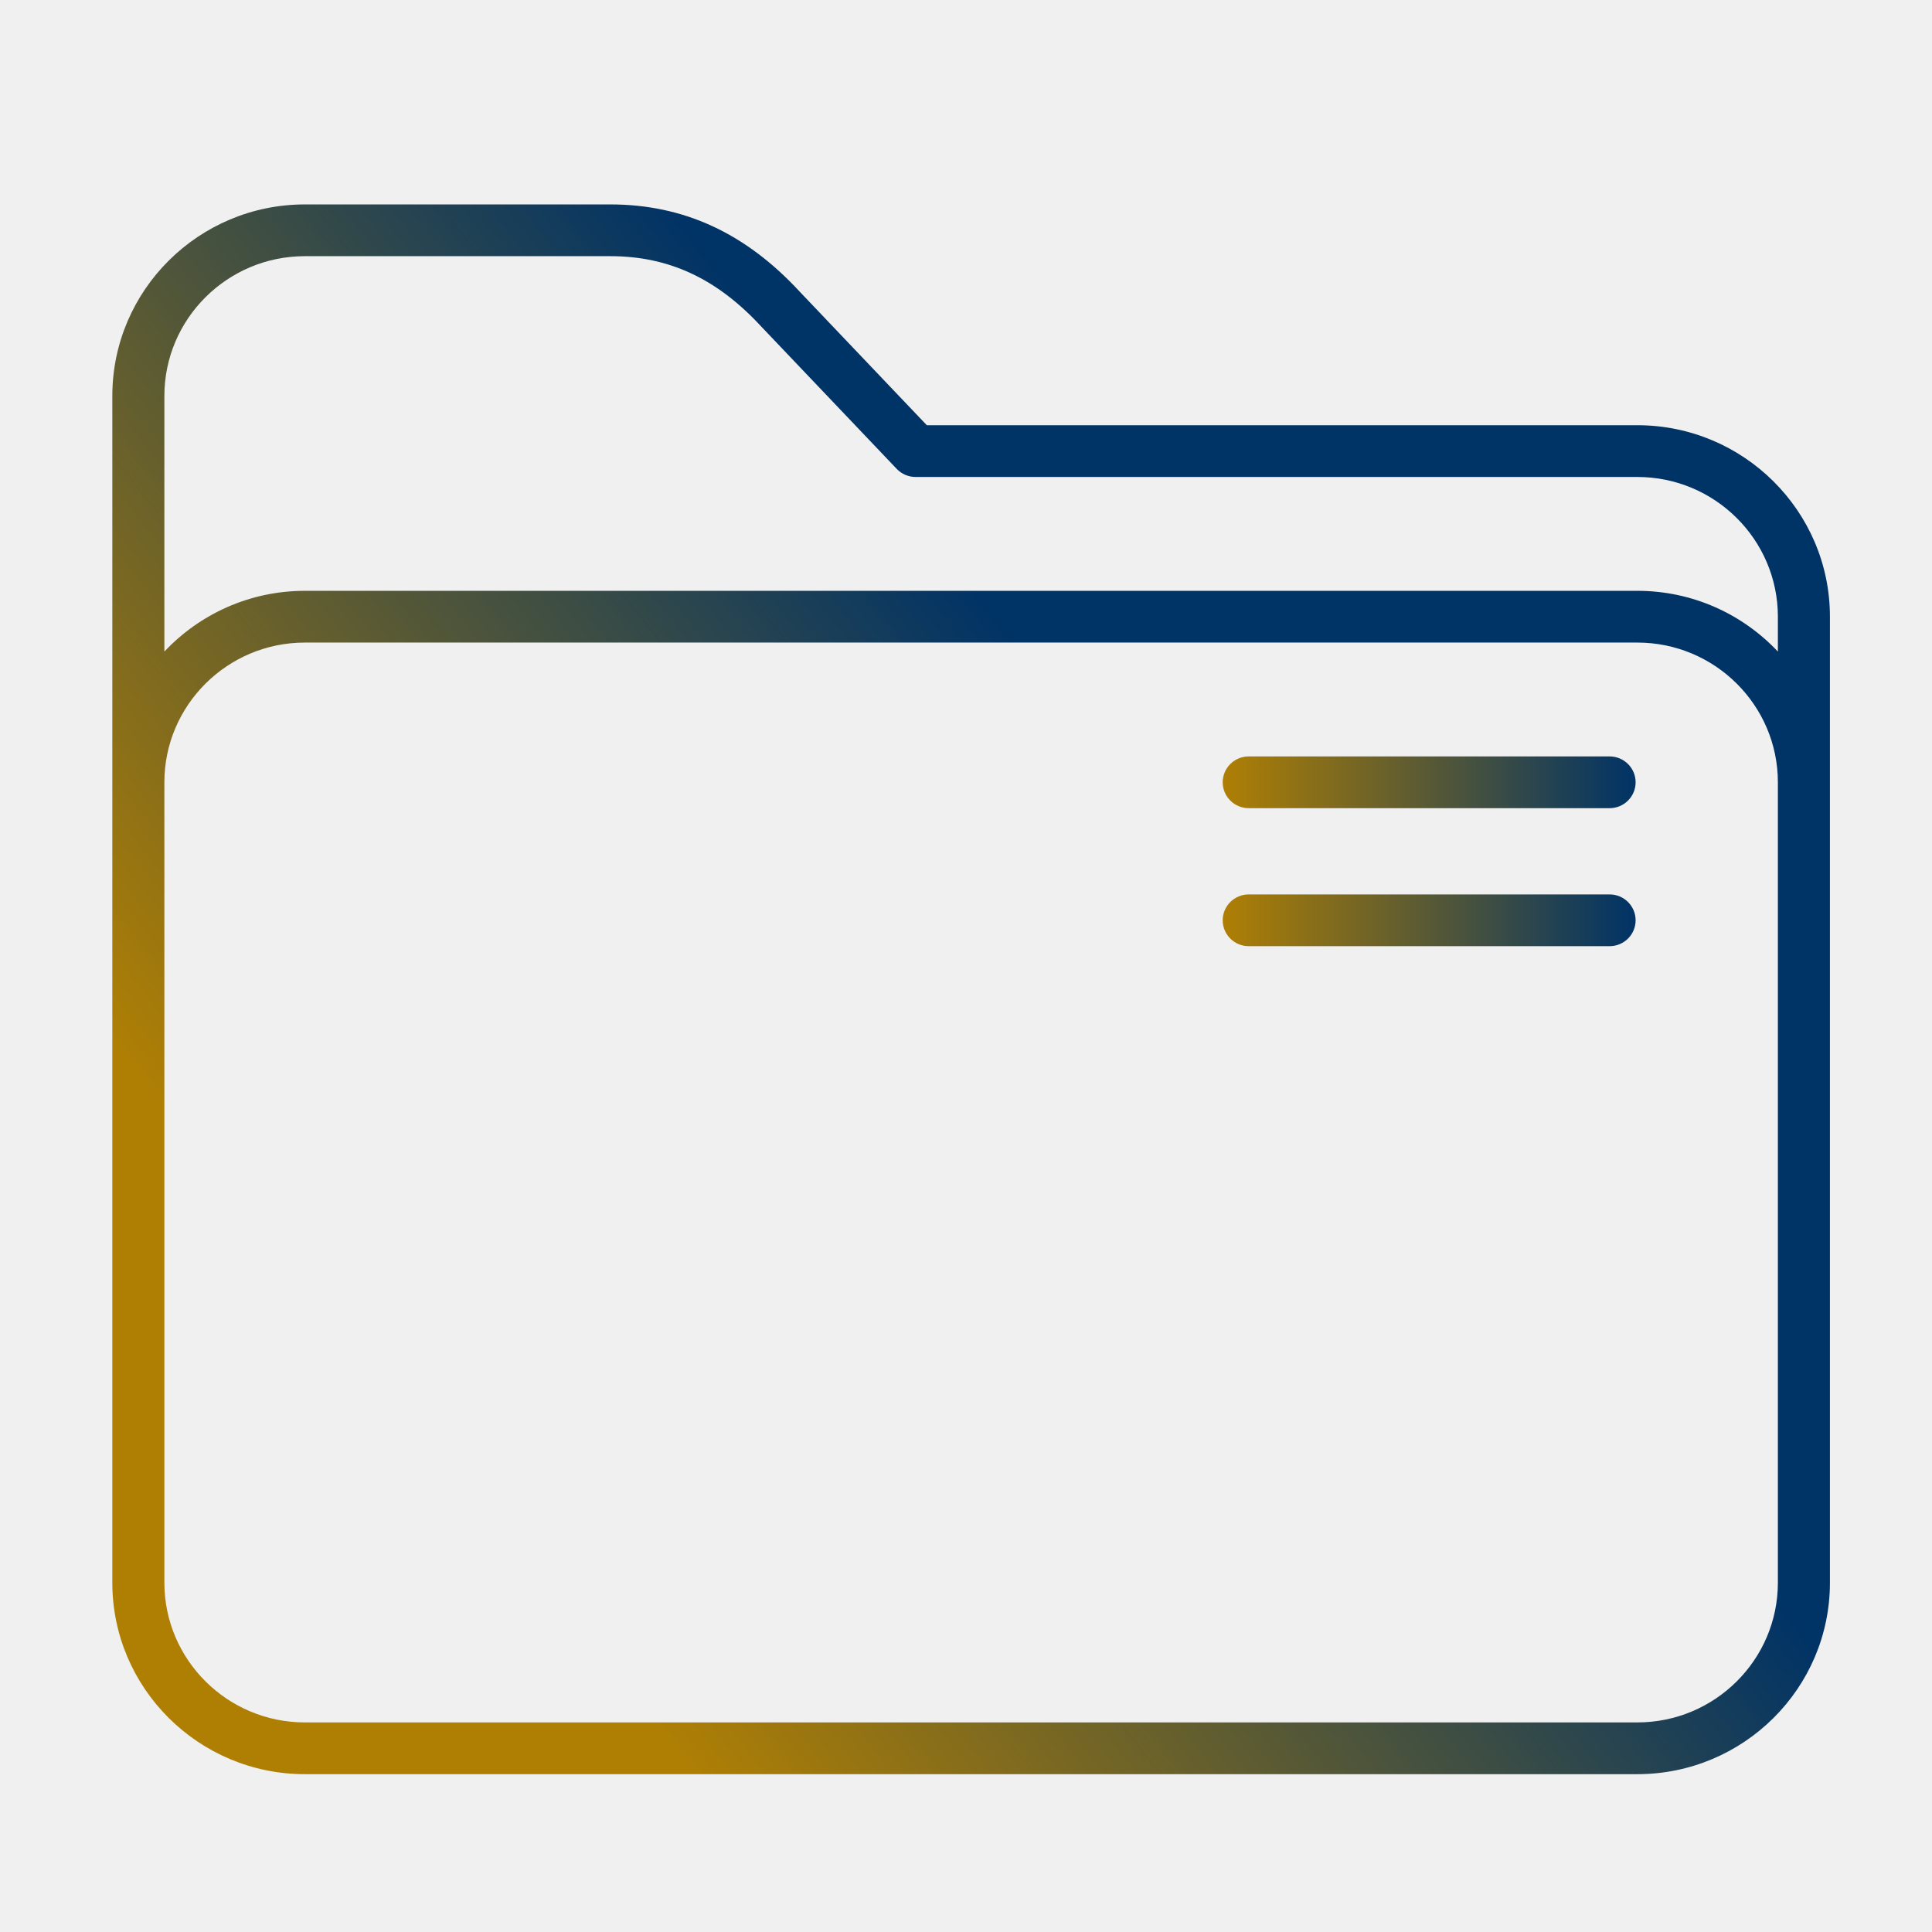
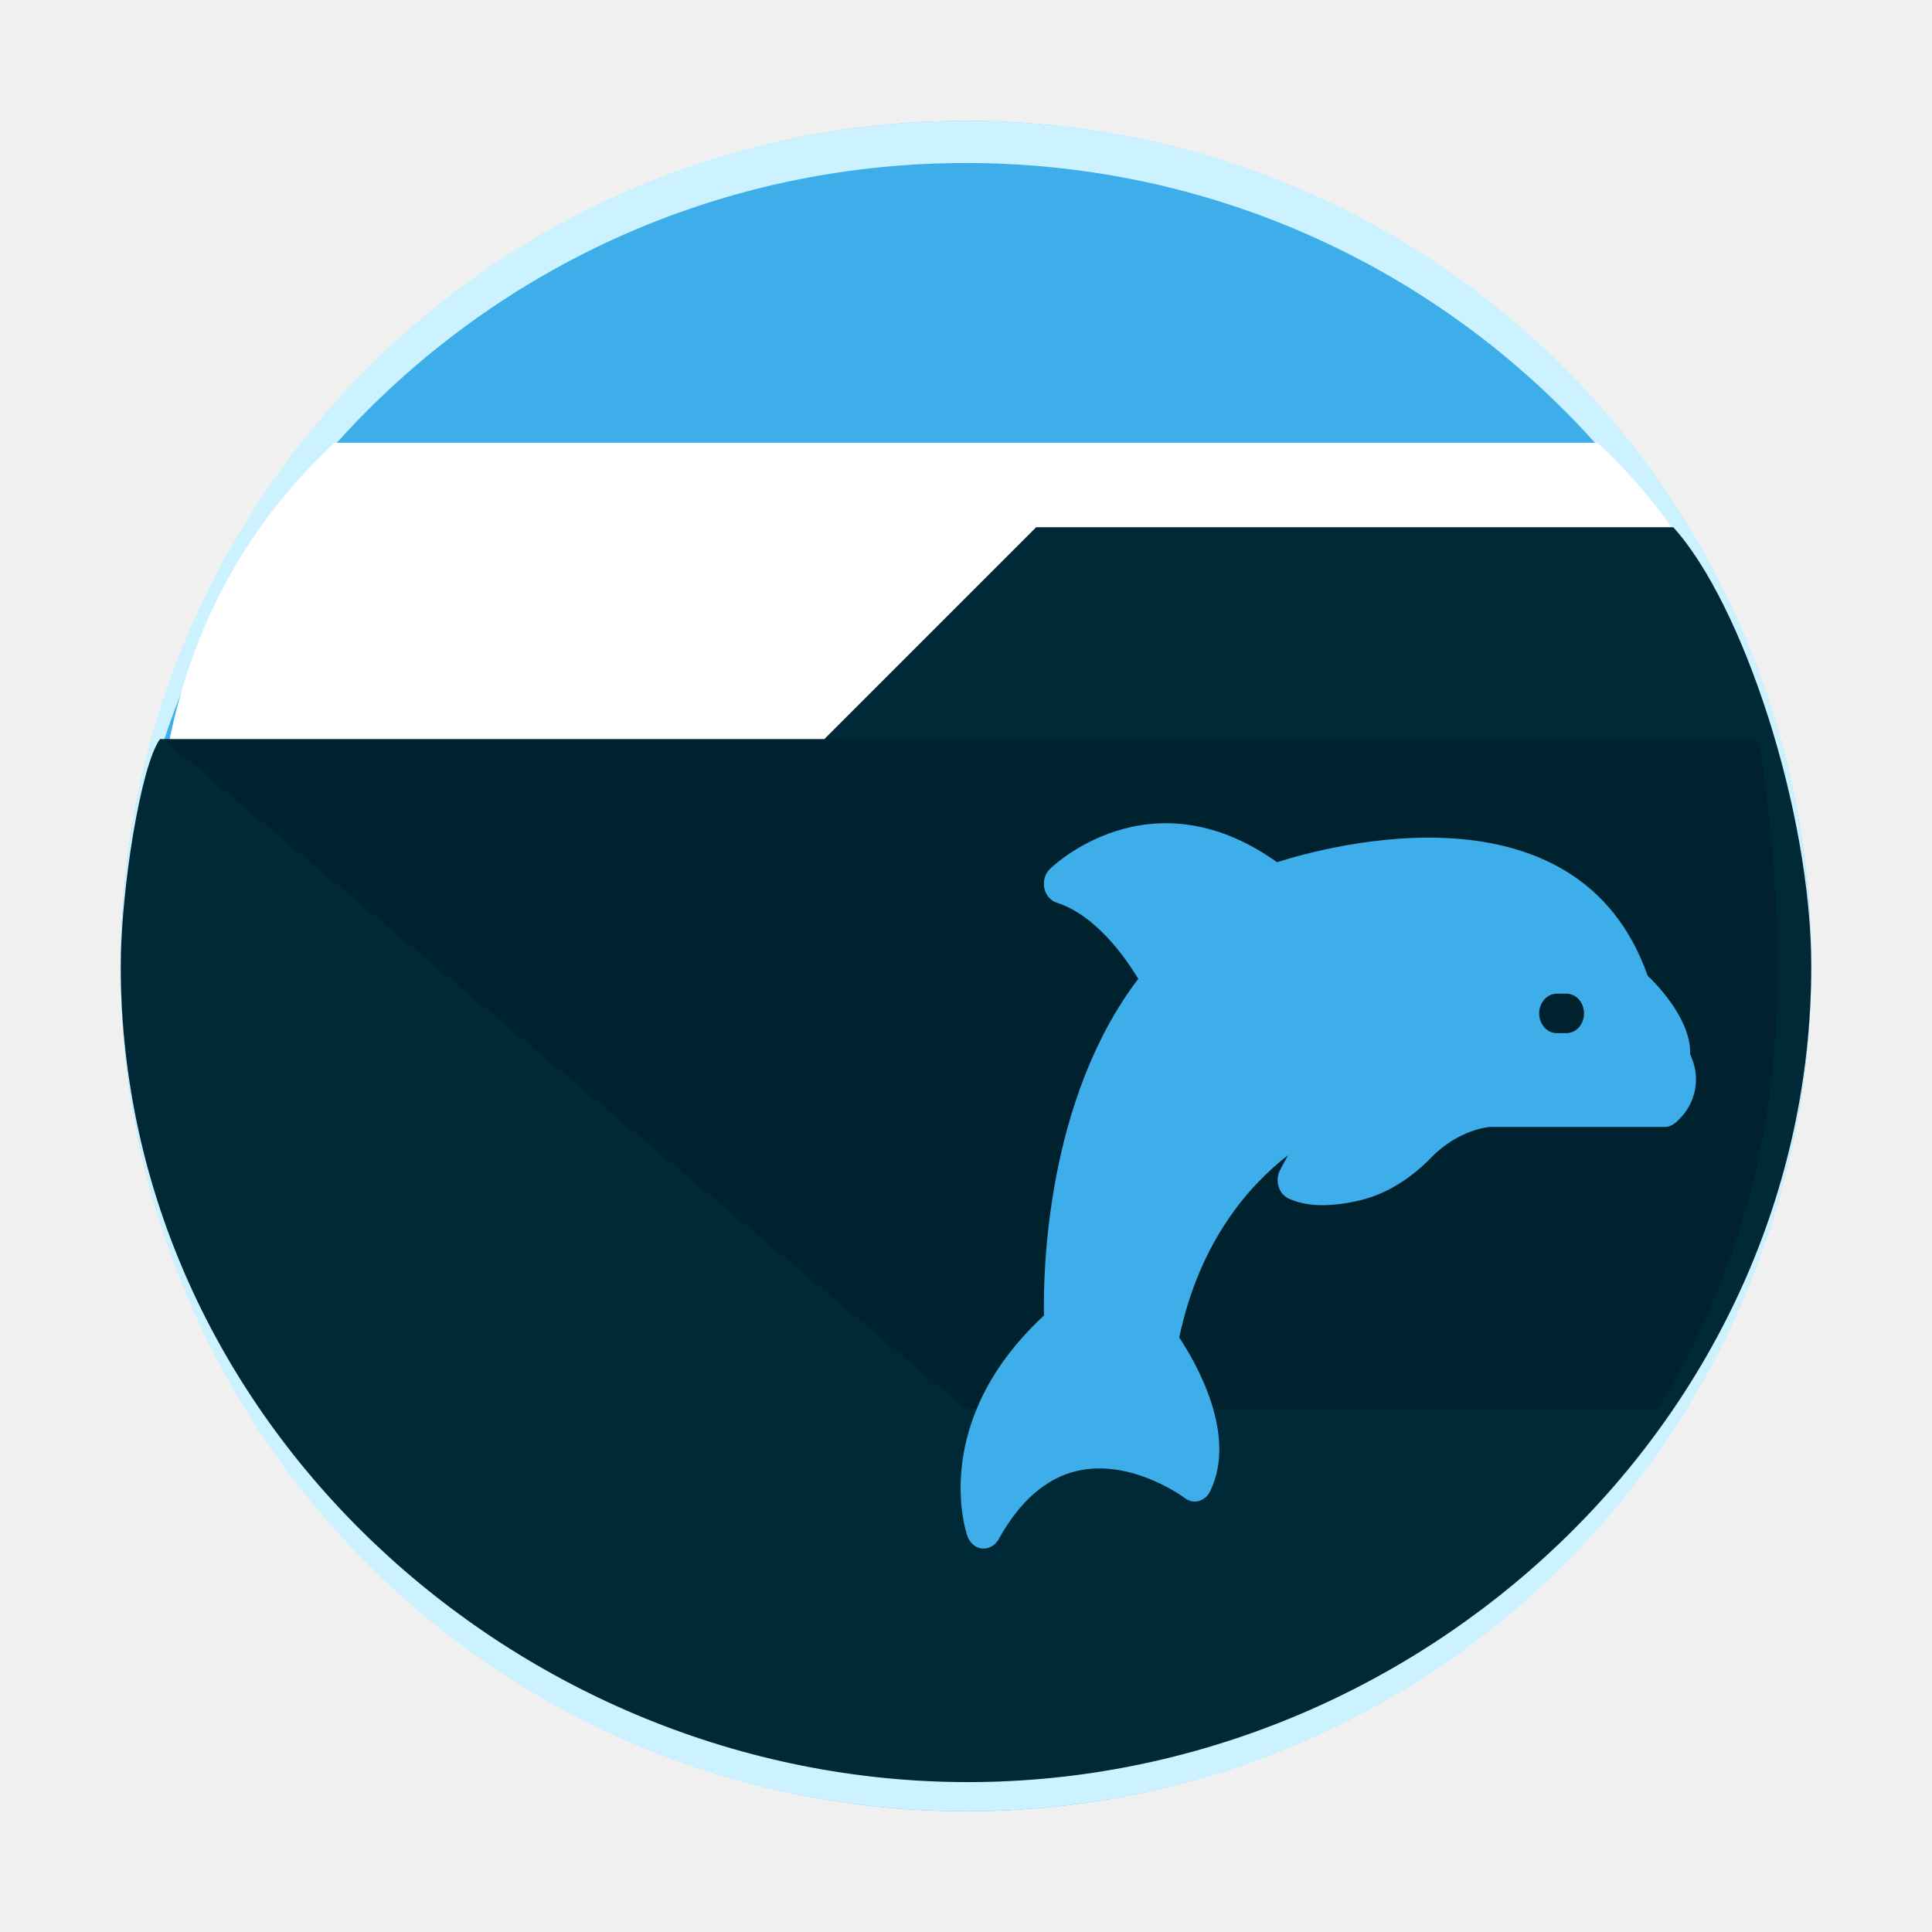
- <svg xmlns="http://www.w3.org/2000/svg" xmlns:xlink="http://www.w3.org/1999/xlink" width="64" version="1.1" height="64" id="svg2">
-   <defs id="defs5455">
-     <linearGradient id="linearGradient897">
-       <stop style="stop-color:#af7f04;stop-opacity:1" offset="0" id="stop893" />
-       <stop style="stop-color:#003366;stop-opacity:1" offset="1" id="stop895" />
+ <svg xmlns="http://www.w3.org/2000/svg" xmlns:xlink="http://www.w3.org/1999/xlink" width="48" height="48" viewBox="0 0 48 48" id="svg8694" version="1.1">
+   <style id="current-color-scheme" type="text/css">.ColorScheme-Highlight { color:#3daee9; }
+ </style>
+   <defs id="defs8696">
+     <linearGradient gradientTransform="matrix(1.049963,0,0,1.049904,-452.985,510.4244)" gradientUnits="userSpaceOnUse" x2="426.695" y2="499.921" y1="547.675" id="a-6" x1="389.32">
+       <stop stop-color="#18222a" style="stop-color:#1e2b35;stop-opacity:1" id="stop216" />
+       <stop stop-color="#566069" offset="1" style="stop-color:#6d7983;stop-opacity:1" id="stop218" />
    </linearGradient>
-     <linearGradient id="linearGradient4274">
-       <stop id="stop4276" offset="0" style="stop-color:#ffffff;stop-opacity:1;" />
-       <stop id="stop4278" offset="1" style="stop-color:#ffffff;stop-opacity:0.488" />
+     <linearGradient xlink:href="#linearGradient4393" id="linearGradient668" gradientUnits="userSpaceOnUse" gradientTransform="matrix(2.583334,0,0,2.052074,4.000029,-1086.11)" x1="5.419" y1="1037.717" x2="12.387" y2="1057.697" />
+     <linearGradient id="linearGradient4393">
+       <stop style="stop-color:#000000;stop-opacity:1;" offset="0" id="stop4395" />
+       <stop style="stop-color:#000000;stop-opacity:1;" offset="1" id="stop4397" />
    </linearGradient>
-     <linearGradient gradientUnits="userSpaceOnUse" x2="0" y2="509.8" y1="543.8" id="a">
-       <stop id="stop4154" stop-color="#2f74c8" />
-       <stop id="stop4156" stop-color="#4699d7" offset="1" />
-     </linearGradient>
-     <linearGradient gradientUnits="userSpaceOnUse" x2="428.57" y2="531.8" x1="414.57" y1="517.8" id="b">
-       <stop id="stop4159" stop-color="#383e51" />
-       <stop id="stop4161" stop-opacity="0" stop-color="#655c6f" offset="1" />
-     </linearGradient>
-     <linearGradient gradientUnits="userSpaceOnUse" x2="0" y2="508.8" y1="519.8" id="c">
-       <stop id="stop4164" stop-opacity="0" stop-color="#60a5e7" />
-       <stop id="stop4166" stop-opacity=".258" stop-color="#a6f3fb" offset="1" />
-     </linearGradient>
-     <linearGradient gradientTransform="translate(-390.5714,-497.798)" xlink:href="#linearGradient4274" id="linearGradient4272-3" x1="390.571" y1="498.298" x2="442.571" y2="498.298" gradientUnits="userSpaceOnUse" />
-     <linearGradient gradientTransform="translate(-390.5714,-501.798)" xlink:href="#linearGradient4274" id="linearGradient4272-1" x1="390.571" y1="498.298" x2="442.571" y2="498.298" gradientUnits="userSpaceOnUse" />
-     <linearGradient gradientTransform="translate(-6,-14)" xlink:href="#linearGradient4274" id="linearGradient4272-36" x1="390.571" y1="498.298" x2="442.571" y2="498.298" gradientUnits="userSpaceOnUse" />
-     <linearGradient gradientUnits="userSpaceOnUse" x2="383.771" y2="502.053" y1="542.053" id="a-2" x1="383.771">
-       <stop id="stop4304" stop-color="#197cf1" />
-       <stop id="stop4306" stop-color="#20bcfa" offset="1" />
-     </linearGradient>
-     <linearGradient gradientUnits="userSpaceOnUse" x2="39.28" y2="36.633" x1="22.285" y1="18.71" id="b-9">
-       <stop id="stop4309" stop-color="#292c2f" />
-       <stop id="stop4311" stop-opacity="0" stop-color="#292c2f" offset="1" />
-     </linearGradient>
-     <linearGradient gradientTransform="translate(-386.7285,506.2126)" gradientUnits="userSpaceOnUse" x2="419.974" y2="539.825" x1="406.501" y1="527.014" id="c-1">
-       <stop id="stop17" stop-color="#292c2f" />
-       <stop id="stop19" stop-opacity="0" offset="1" />
-     </linearGradient>
-     <linearGradient gradientUnits="userSpaceOnUse" x2="0" y2="14" y1="34" id="b-8" gradientTransform="translate(-2.158451,1006.013)">
-       <stop style="stop-color:#bfc9c9;stop-opacity:1" id="stop12" stop-color="#536161" />
-       <stop style="stop-color:#fafafa;stop-opacity:1" id="stop14" stop-color="#f4f5f5" offset="1" />
-     </linearGradient>
-     <linearGradient x1="428.816" gradientTransform="translate(-386.7285,506.2126)" gradientUnits="userSpaceOnUse" x2="388.865" y2="499.679" y1="547.634" id="a-7">
-       <stop id="stop7" stop-color="#2a2c2f" />
-       <stop id="stop9" stop-color="#536161" offset="1" />
-     </linearGradient>
-     <linearGradient gradientTransform="matrix(1.299805,0,0,1.299805,-499.0652,339.5283)" gradientUnits="userSpaceOnUse" x2="419.974" y2="539.825" x1="406.501" y1="527.014" id="c-7">
-       <stop id="stop17-5" stop-color="#292c2f" />
-       <stop id="stop19-3" stop-opacity="0" offset="1" />
-     </linearGradient>
-     <linearGradient gradientUnits="userSpaceOnUse" x2="0" y2="14" y1="34" id="b-5" gradientTransform="matrix(1.299805,0,0,1.299805,0.8007798,989.1707)">
-       <stop style="stop-color:#bfc9c9;stop-opacity:1" id="stop12-6" stop-color="#536161" />
-       <stop style="stop-color:#fbfbfb;stop-opacity:1" id="stop14-2" stop-color="#f4f5f5" offset="1" />
-     </linearGradient>
-     <linearGradient x1="428.816" gradientTransform="matrix(1.299805,0,0,1.299805,-499.0652,339.5283)" gradientUnits="userSpaceOnUse" x2="388.865" y2="499.679" y1="547.634" id="a-9">
-       <stop id="stop7-1" stop-color="#2a2c2f" />
-       <stop id="stop9-2" stop-color="#536161" offset="1" />
-     </linearGradient>
-     <linearGradient xlink:href="#linearGradient897" id="linearGradient840" x1="100.298" y1="390.205" x2="317.88" y2="218.153" gradientUnits="userSpaceOnUse" />
-     <linearGradient xlink:href="#linearGradient897" id="linearGradient848" x1="320" y1="187.5" x2="439" y2="187.5" gradientUnits="userSpaceOnUse" />
-     <linearGradient xlink:href="#linearGradient897" id="linearGradient856" x1="320" y1="227.5" x2="439" y2="227.5" gradientUnits="userSpaceOnUse" />
  </defs>
-   <g id="layer1" transform="matrix(1 0 0 1 -384.5714 -483.798)">
-     <g id="g8" transform="matrix(0.1149451,0,0,0.1142857,388.2924,488.284)">
-       <path d="M 439.5,84 H 234.729 L 198.09,45.279 C 182.464,28.269 164.607,20 143.5,20 h -88 C 24.897,20 0,44.897 0,75.5 v 344 C 0,450.103 24.897,475 55.5,475 h 384 c 30.603,0 55.5,-24.897 55.5,-55.5 v -280 C 495,108.897 470.103,84 439.5,84 Z M 480,419.5 c 0,22.332 -18.168,40.5 -40.5,40.5 H 55.5 C 33.168,460 15,441.832 15,419.5 v -232 C 15,165.168 33.168,147 55.5,147 h 384 c 22.332,0 40.5,18.168 40.5,40.5 z M 439.5,132 H 55.5 C 39.536,132 25.135,138.784 15,149.61 V 75.5 C 15,53.168 33.168,35 55.5,35 h 88 c 16.92,0 30.768,6.503 43.579,20.465 0.026,0.028 0.052,0.057 0.079,0.084 l 38.895,41.105 C 227.469,98.151 229.439,99 231.5,99 h 208 c 22.332,0 40.5,18.168 40.5,40.5 v 10.11 C 469.865,138.784 455.464,132 439.5,132 Z" id="path2" style="fill:url(#linearGradient840);fill-opacity:1" />
-       <path d="m 431.5,180 h -104 c -4.142,0 -7.5,3.357 -7.5,7.5 0,4.143 3.358,7.5 7.5,7.5 h 104 c 4.142,0 7.5,-3.357 7.5,-7.5 0,-4.143 -3.358,-7.5 -7.5,-7.5 z" id="path4-3" style="fill:url(#linearGradient848);fill-opacity:1.0" />
-       <path d="m 431.5,220 h -104 c -4.142,0 -7.5,3.357 -7.5,7.5 0,4.143 3.358,7.5 7.5,7.5 h 104 c 4.142,0 7.5,-3.357 7.5,-7.5 0,-4.143 -3.358,-7.5 -7.5,-7.5 z" id="path6-6" style="fill:url(#linearGradient856);fill-opacity:1.0" />
-     </g>
+   <g id="layer1" transform="translate(0,-1036.362)">
+     <rect width="41.999" x="-44.999" y="1039.366" rx="20.999" height="41.996" transform="scale(-1,1)" style="stroke-opacity:0.55;stroke-width:2.94;fill:currentColor;overflow:visible;display:inline;" id="rect223" ry="20.998" class="ColorScheme-Highlight" />
+     <path style="display:inline;overflow:visible;opacity:1;fill:#ccf1ff;fill-opacity:1;stroke-width:2.94;stroke-opacity:0.55" d="m 3.013,1059.839 c -0.004,0.175 -0.013,0.349 -0.013,0.525 0,11.633 9.366,20.998 20.999,20.998 11.634,0 20.999,-9.365 20.999,-20.998 0,-0.176 -0.008,-0.349 -0.013,-0.525 -0.277,11.388 -9.534,20.473 -20.987,20.473 -11.457,0 -20.709,-9.085 -20.987,-20.473" id="path225" />
+     <path d="M 3.013,1060.885 C 3.009,1060.71 3,1060.537 3,1060.36 c 0,-11.633 9.366,-20.998 20.999,-20.998 11.634,0 20.999,9.365 20.999,20.998 0,0.176 -0.008,0.35 -0.013,0.525 -0.277,-11.388 -9.534,-20.473 -20.987,-20.473 -11.457,0 -20.709,9.085 -20.987,20.473" style="display:inline;overflow:visible;opacity:1;fill:#ccf1ff;fill-opacity:1;stroke-width:2.94;stroke-opacity:0.55" id="path229" />
+     <path id="rect1078-6" style="fill:#ffffff;fill-opacity:1;stroke:none;stroke-width:1.569" d="m 8.312,1047.362 c -3.254,3.023 -4.446,6.92 -4.446,10.955 2.556e-4,2.436 0.655,4.841 1.918,7.045 H 42.216 c 1.263,-2.204 1.918,-4.609 1.918,-7.045 -2.98e-4,-4.035 -1.192,-7.932 -4.446,-10.955 z" />
+     <path id="path1076-3-7" style="fill:#002938;fill-opacity:1;stroke:none;stroke-width:0.874px;stroke-linecap:butt;stroke-linejoin:miter;stroke-opacity:1" d="m 25.742,1049.462 -5.261,5.261 H 3.977 c -0.477,0.639 -0.977,3.756 -0.977,5.639 9.83e-5,11.237 9.81,20.276 21.047,20.276 11.237,0 20.953,-9.039 20.953,-20.276 -4.03e-4,-3.832 -1.7,-9 -3.428,-10.9 z" />
+     <path style="opacity:0.181;fill:url(#linearGradient668);fill-opacity:1;fill-rule:evenodd;stroke:none;stroke-width:2.302px;stroke-linecap:butt;stroke-linejoin:miter;stroke-opacity:1" d="m 4.1,1054.762 19.9,16.6 h 17.2 c 3,-5 3.5,-10 2.5,-16.6 z" id="path4152-2" />
+     <path d="m 41.99,1062.559 c 0.035,-0.814 -0.739,-1.652 -1.054,-1.956 -1.74,-4.937 -7.987,-3.211 -9.207,-2.819 -3.178,-2.265 -5.626,0.147 -5.648,0.171 -0.118,0.117 -0.17,0.3 -0.135,0.475 0.035,0.171 0.153,0.309 0.306,0.358 0.979,0.314 1.718,1.378 2.028,1.893 -2.282,2.995 -2.365,7.265 -2.343,8.364 -2.846,2.642 -1.945,5.363 -1.902,5.481 0.061,0.171 0.201,0.294 0.367,0.309 0.012,0 0.026,0 0.039,0 0.149,0 0.293,-0.09 0.372,-0.234 0.52,-0.941 1.172,-1.51 1.932,-1.691 1.36,-0.324 2.68,0.662 2.693,0.671 0.1,0.078 0.227,0.108 0.35,0.072 0.118,-0.036 0.223,-0.123 0.28,-0.246 0.686,-1.417 -0.376,-3.221 -0.77,-3.814 0.503,-2.393 1.736,-3.78 2.702,-4.53 l -0.197,0.367 c -0.061,0.123 -0.079,0.264 -0.04,0.397 0.035,0.138 0.122,0.246 0.236,0.304 0.428,0.21 1.027,0.231 1.788,0.054 0.634,-0.153 1.246,-0.52 1.771,-1.064 0.686,-0.706 1.451,-0.76 1.451,-0.76 h 4.346 c 0.101,0 0.192,-0.039 0.271,-0.102 0.372,-0.329 0.476,-0.686 0.503,-0.931 0.035,-0.324 -0.056,-0.599 -0.139,-0.775 z m -3.073,-0.529 h -0.24 c -0.24,0 -0.437,-0.219 -0.437,-0.49 0,-0.27 0.197,-0.49 0.437,-0.49 h 0.24 c 0.245,0 0.437,0.219 0.437,0.49 0,0.27 -0.192,0.49 -0.437,0.49 z" id="path49-5-3-5" style="stroke-width:0.045;fill-opacity:1;fill:currentColor;" class="ColorScheme-Highlight" />
  </g>
</svg>
